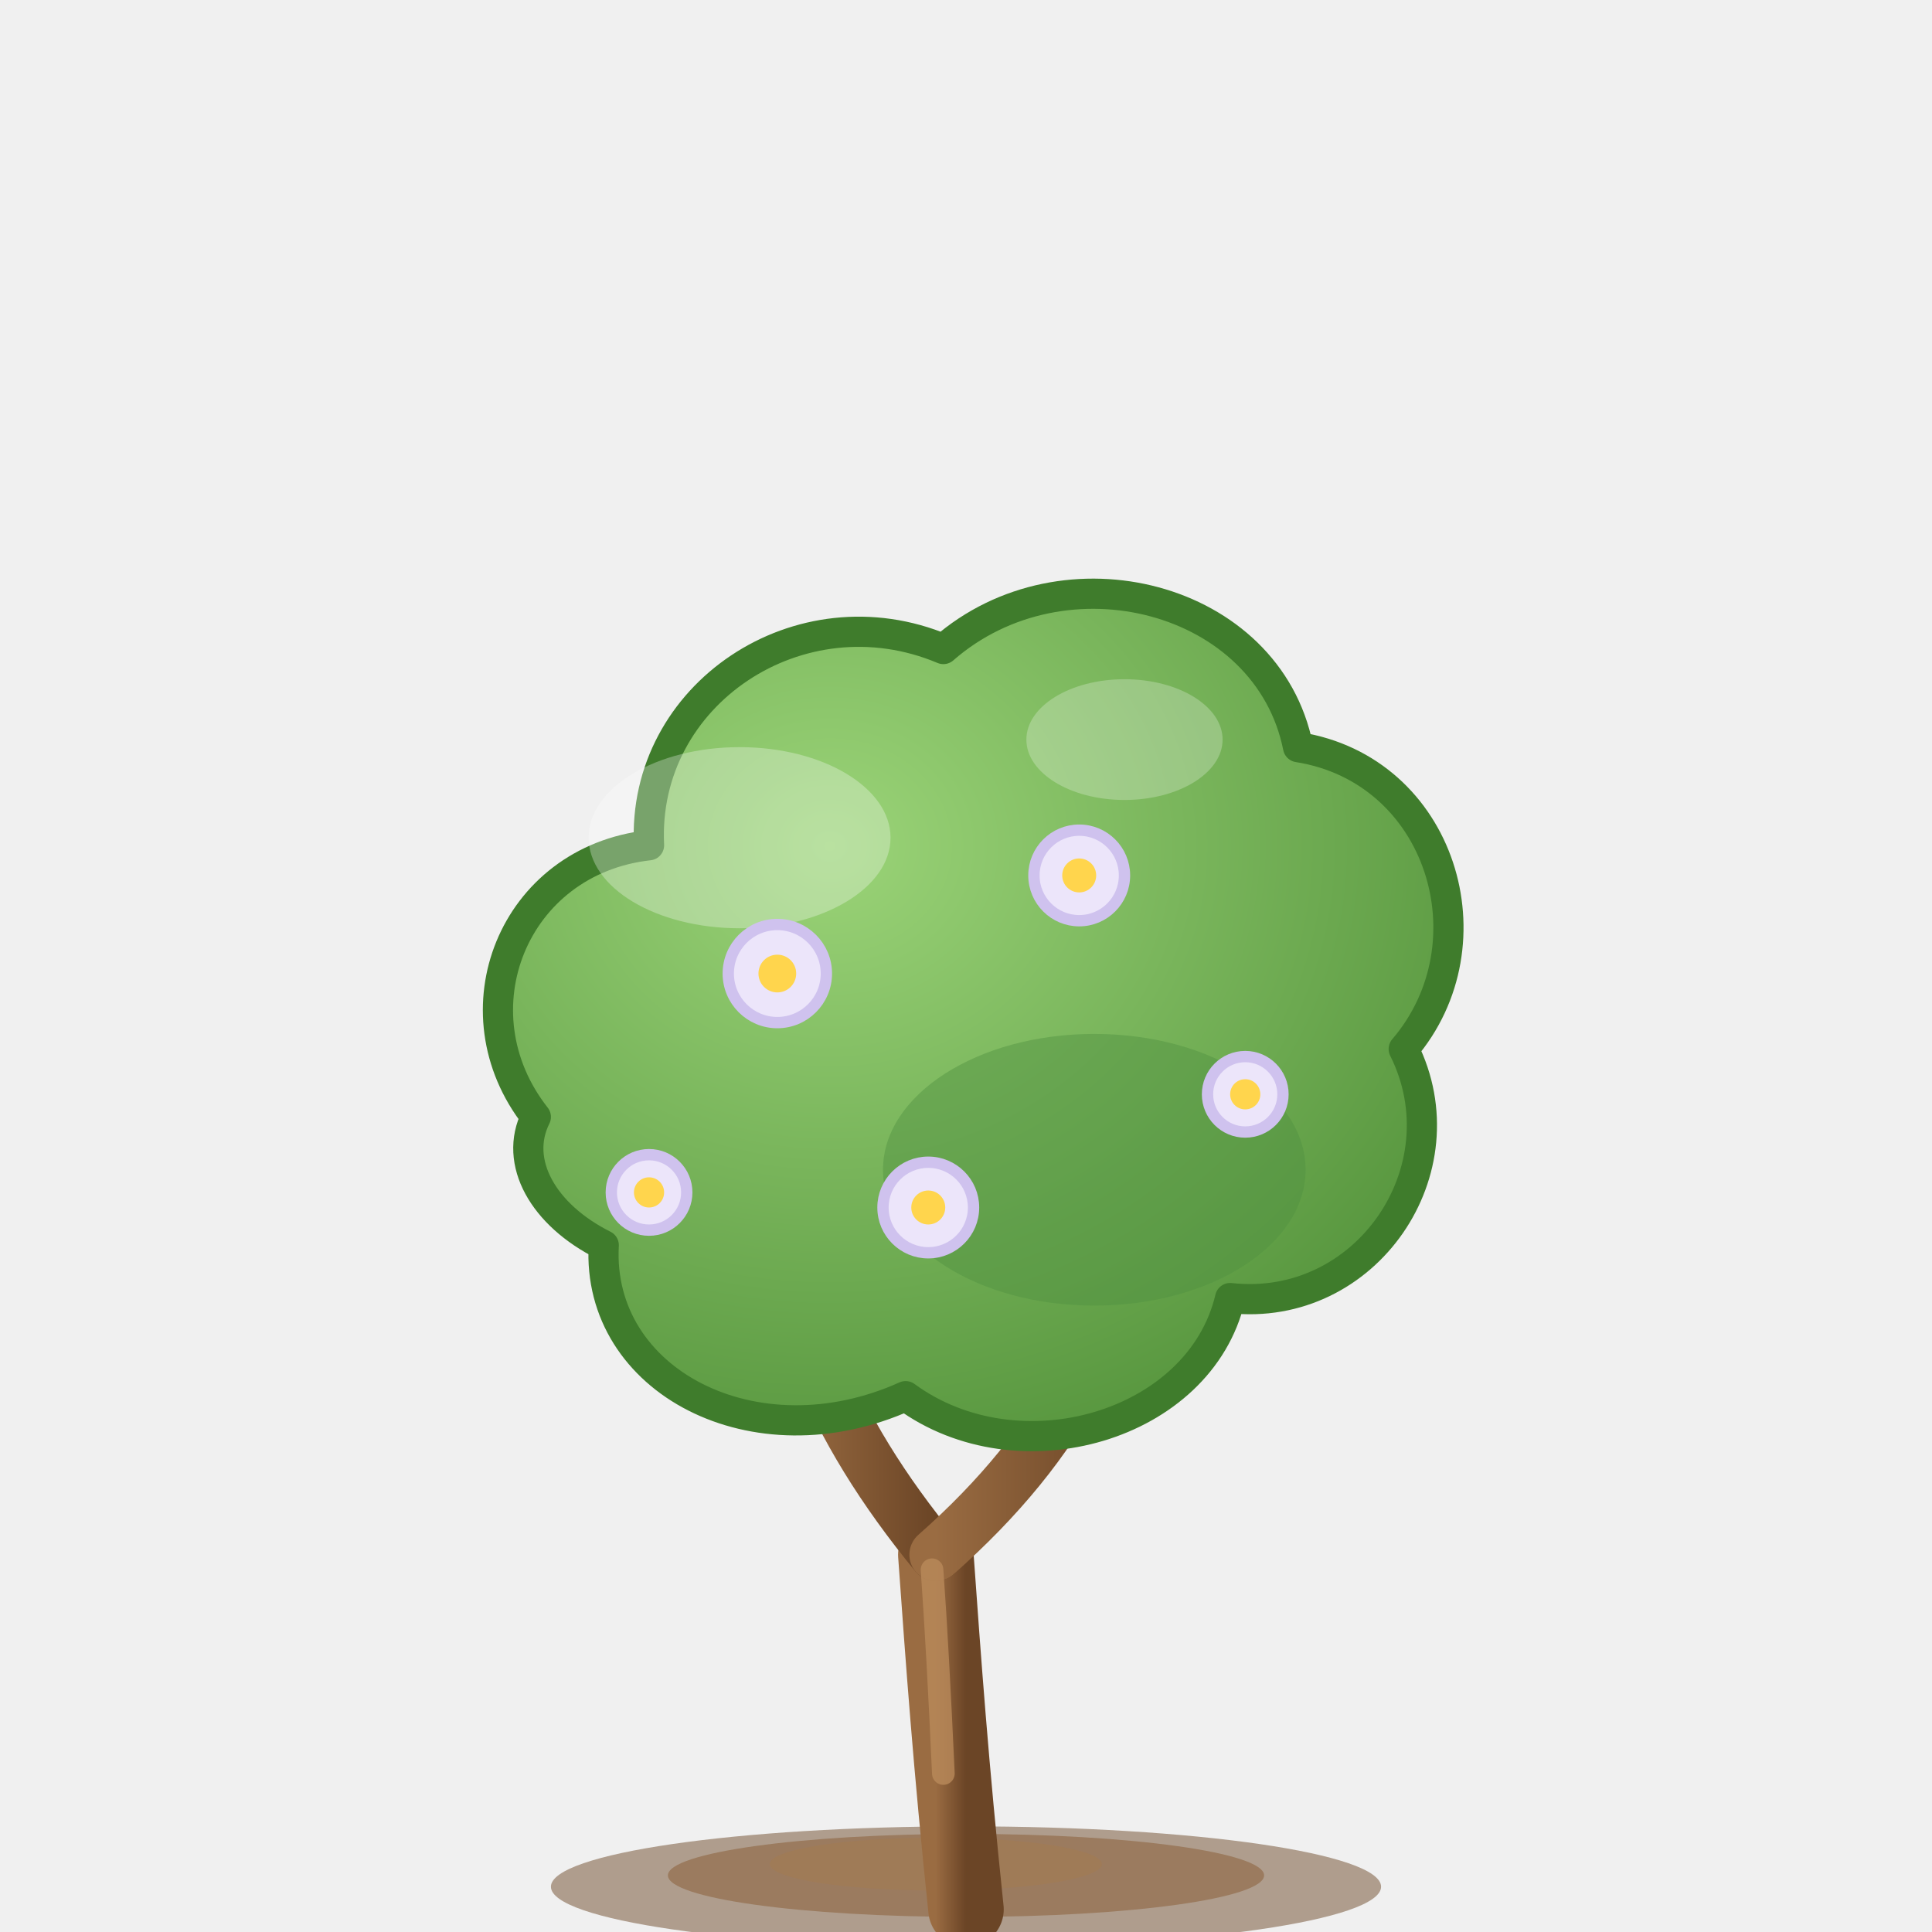
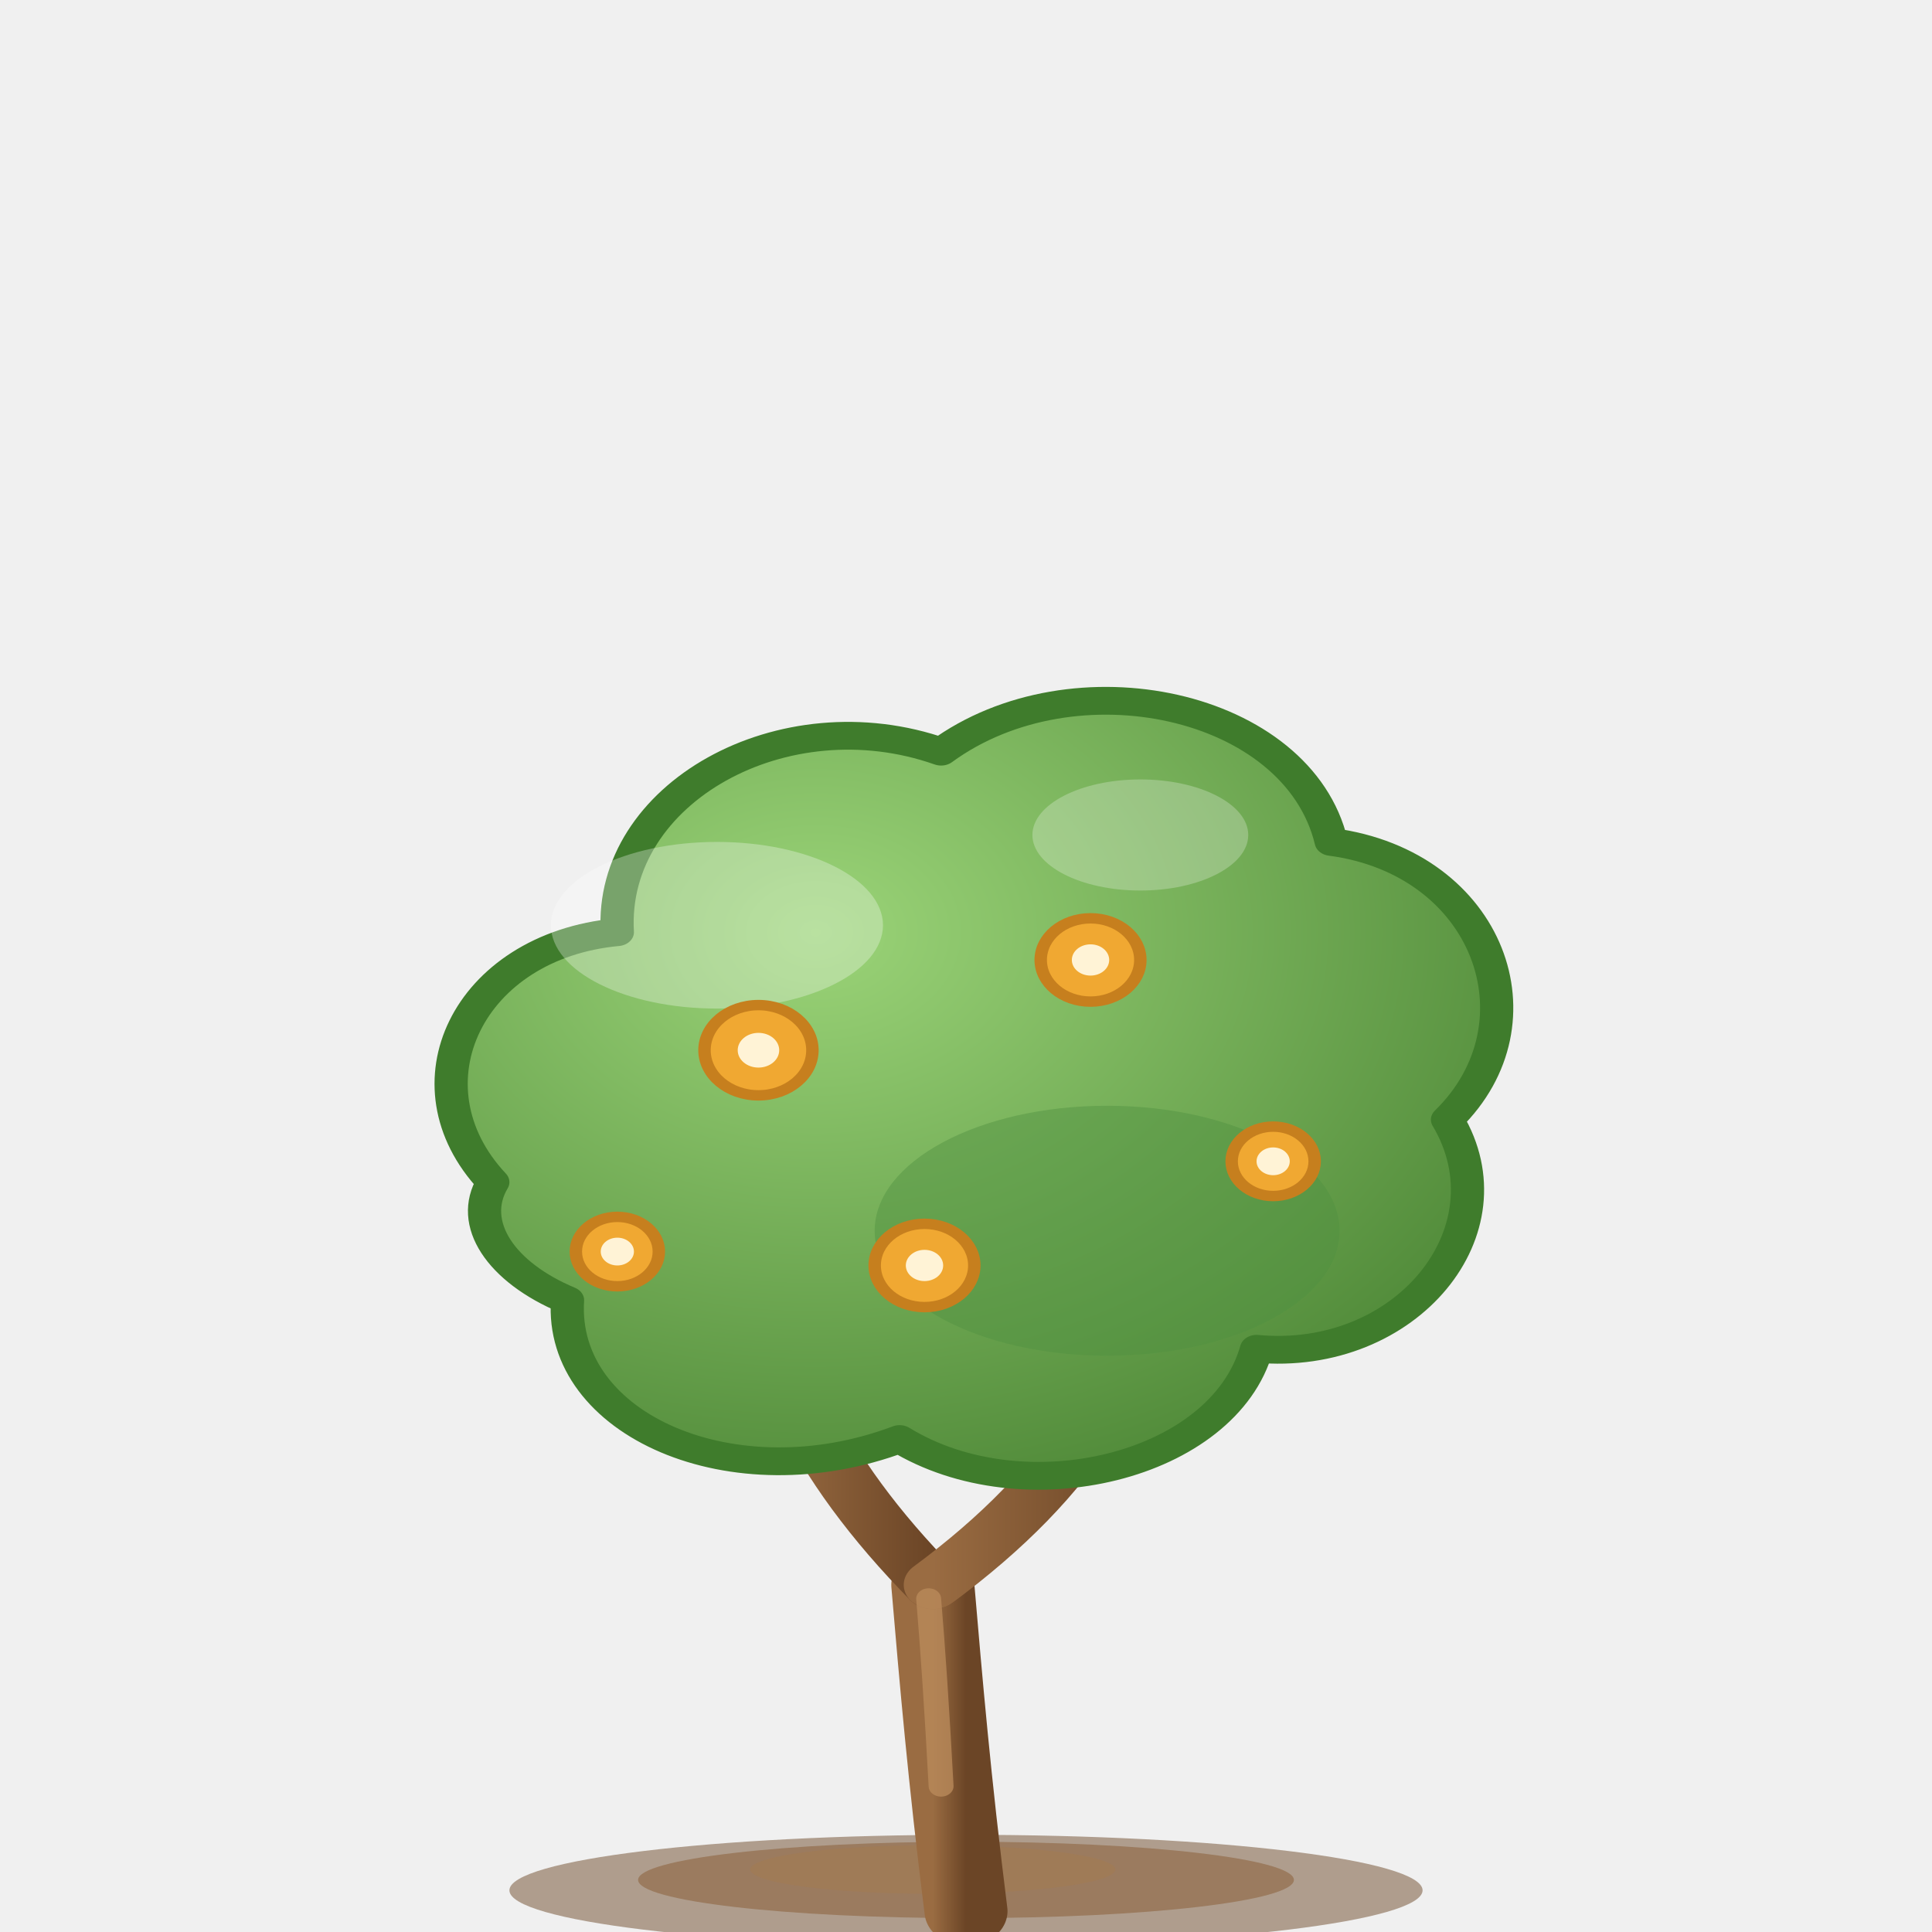
<svg xmlns="http://www.w3.org/2000/svg" width="512" height="512" viewBox="0 0 512 512">
  <defs>
    <radialGradient id="clump" cx="0.35" cy="0.3" r="0.9">
      <stop offset="0" stop-color="#9bd478" />
-       <stop offset="1" stop-color="#4a8a33" />
+       <stop offset="1" stop-color="#427c2d" />
    </radialGradient>
    <linearGradient id="wood" x1="0" y1="0" x2="1" y2="0">
      <stop offset="0" stop-color="#9a6c42" />
      <stop offset="1" stop-color="#6b4526" />
    </linearGradient>
  </defs>
-   <ellipse cx="256" cy="500" rx="110" ry="16" fill="#6d4a2a" opacity="0.50" />
-   <ellipse cx="256" cy="497" rx="79" ry="11" fill="#8a5f38" opacity="0.55" />
-   <ellipse cx="248" cy="494" rx="44" ry="7" fill="#a4794e" opacity="0.45" />
-   <path d="M256 506 C252 468 250 440 248 412" stroke="url(#wood)" stroke-width="20" fill="none" stroke-linecap="round" />
-   <path d="M248 412 C220 378 206 344 208 310" stroke="url(#wood)" stroke-width="14" fill="none" stroke-linecap="round" />
-   <path d="M248 412 C282 382 298 350 298 318" stroke="url(#wood)" stroke-width="14" fill="none" stroke-linecap="round" />
-   <path d="M250 470 C249 448 248 430 247 416" stroke="#b98a5a" stroke-width="6" fill="none" stroke-linecap="round" opacity="0.8" />
-   <path d="M142 296 C120 268 136 228 172 224 C170 184 212 156 250 172 C282 144 336 158 344 198 C382 204 396 250 372 278 C388 310 362 348 326 344 C318 378 270 392 240 370 C200 388 158 366 160 330 C144 322 136 308 142 296 Z" fill="url(#clump)" stroke="#3f7c2c" stroke-width="8" stroke-linejoin="round" />
-   <ellipse cx="196" cy="222" rx="40" ry="24" fill="#ffffff" opacity="0.3" />
-   <ellipse cx="298" cy="196" rx="26" ry="16" fill="#ffffff" opacity="0.25" />
-   <ellipse cx="290" cy="310" rx="56" ry="36" fill="#4f9140" opacity="0.45" />
-   <g>
-     <g transform="translate(206 258)">
-       <circle r="13" fill="#ece5fa" stroke="#cfc2ee" stroke-width="3" />
-       <circle r="5" fill="#ffd54d" />
-     </g>
-     <g transform="translate(286 232)">
-       <circle r="12" fill="#ece5fa" stroke="#cfc2ee" stroke-width="3" />
-       <circle r="4.5" fill="#ffd54d" />
-     </g>
-     <g transform="translate(246 320)">
-       <circle r="12" fill="#ece5fa" stroke="#cfc2ee" stroke-width="3" />
-       <circle r="4.5" fill="#ffd54d" />
-     </g>
-     <g transform="translate(330 290)">
-       <circle r="10" fill="#ece5fa" stroke="#cfc2ee" stroke-width="3" />
-       <circle r="4" fill="#ffd54d" />
-     </g>
-     <g transform="translate(172 316)">
-       <circle r="10" fill="#ece5fa" stroke="#cfc2ee" stroke-width="3" />
-       <circle r="4" fill="#ffd54d" />
+   <g transform="translate(256 512) scale(1.1 0.92) translate(-256 -512)">
+     <ellipse cx="256" cy="500" rx="110" ry="16" fill="#6d4a2a" opacity="0.50" />
+     <ellipse cx="256" cy="497" rx="79" ry="11" fill="#8a5f38" opacity="0.55" />
+     <ellipse cx="248" cy="494" rx="44" ry="7" fill="#a4794e" opacity="0.45" />
+     <path d="M256 506 C252 468 250 440 248 412" stroke="url(#wood)" stroke-width="20" fill="none" stroke-linecap="round" />
+     <path d="M248 412 C220 378 206 344 208 310" stroke="url(#wood)" stroke-width="14" fill="none" stroke-linecap="round" />
+     <path d="M248 412 C282 382 298 350 298 318" stroke="url(#wood)" stroke-width="14" fill="none" stroke-linecap="round" />
+     <path d="M250 470 C249 448 248 430 247 416" stroke="#b98a5a" stroke-width="6" fill="none" stroke-linecap="round" opacity="0.8" />
+     <path d="M142 296 C120 268 136 228 172 224 C170 184 212 156 250 172 C282 144 336 158 344 198 C382 204 396 250 372 278 C388 310 362 348 326 344 C318 378 270 392 240 370 C200 388 158 366 160 330 C144 322 136 308 142 296 Z" fill="url(#clump)" stroke="#3f7c2c" stroke-width="8" stroke-linejoin="round" />
+     <ellipse cx="196" cy="222" rx="40" ry="24" fill="#ffffff" opacity="0.3" />
+     <ellipse cx="298" cy="196" rx="26" ry="16" fill="#ffffff" opacity="0.25" />
+     <ellipse cx="290" cy="310" rx="56" ry="36" fill="#4f9140" opacity="0.45" />
+     <g>
+       <g transform="translate(206 258)">
+         <circle r="13" fill="#f0a832" stroke="#c67f1e" stroke-width="3" />
+         <circle r="5" fill="#fff3d6" />
+       </g>
+       <g transform="translate(286 232)">
+         <circle r="12" fill="#f0a832" stroke="#c67f1e" stroke-width="3" />
+         <circle r="4.5" fill="#fff3d6" />
+       </g>
+       <g transform="translate(246 320)">
+         <circle r="12" fill="#f0a832" stroke="#c67f1e" stroke-width="3" />
+         <circle r="4.5" fill="#fff3d6" />
+       </g>
+       <g transform="translate(330 290)">
+         <circle r="10" fill="#f0a832" stroke="#c67f1e" stroke-width="3" />
+         <circle r="4" fill="#fff3d6" />
+       </g>
+       <g transform="translate(172 316)">
+         <circle r="10" fill="#f0a832" stroke="#c67f1e" stroke-width="3" />
+         <circle r="4" fill="#fff3d6" />
+       </g>
    </g>
  </g>
</svg>
